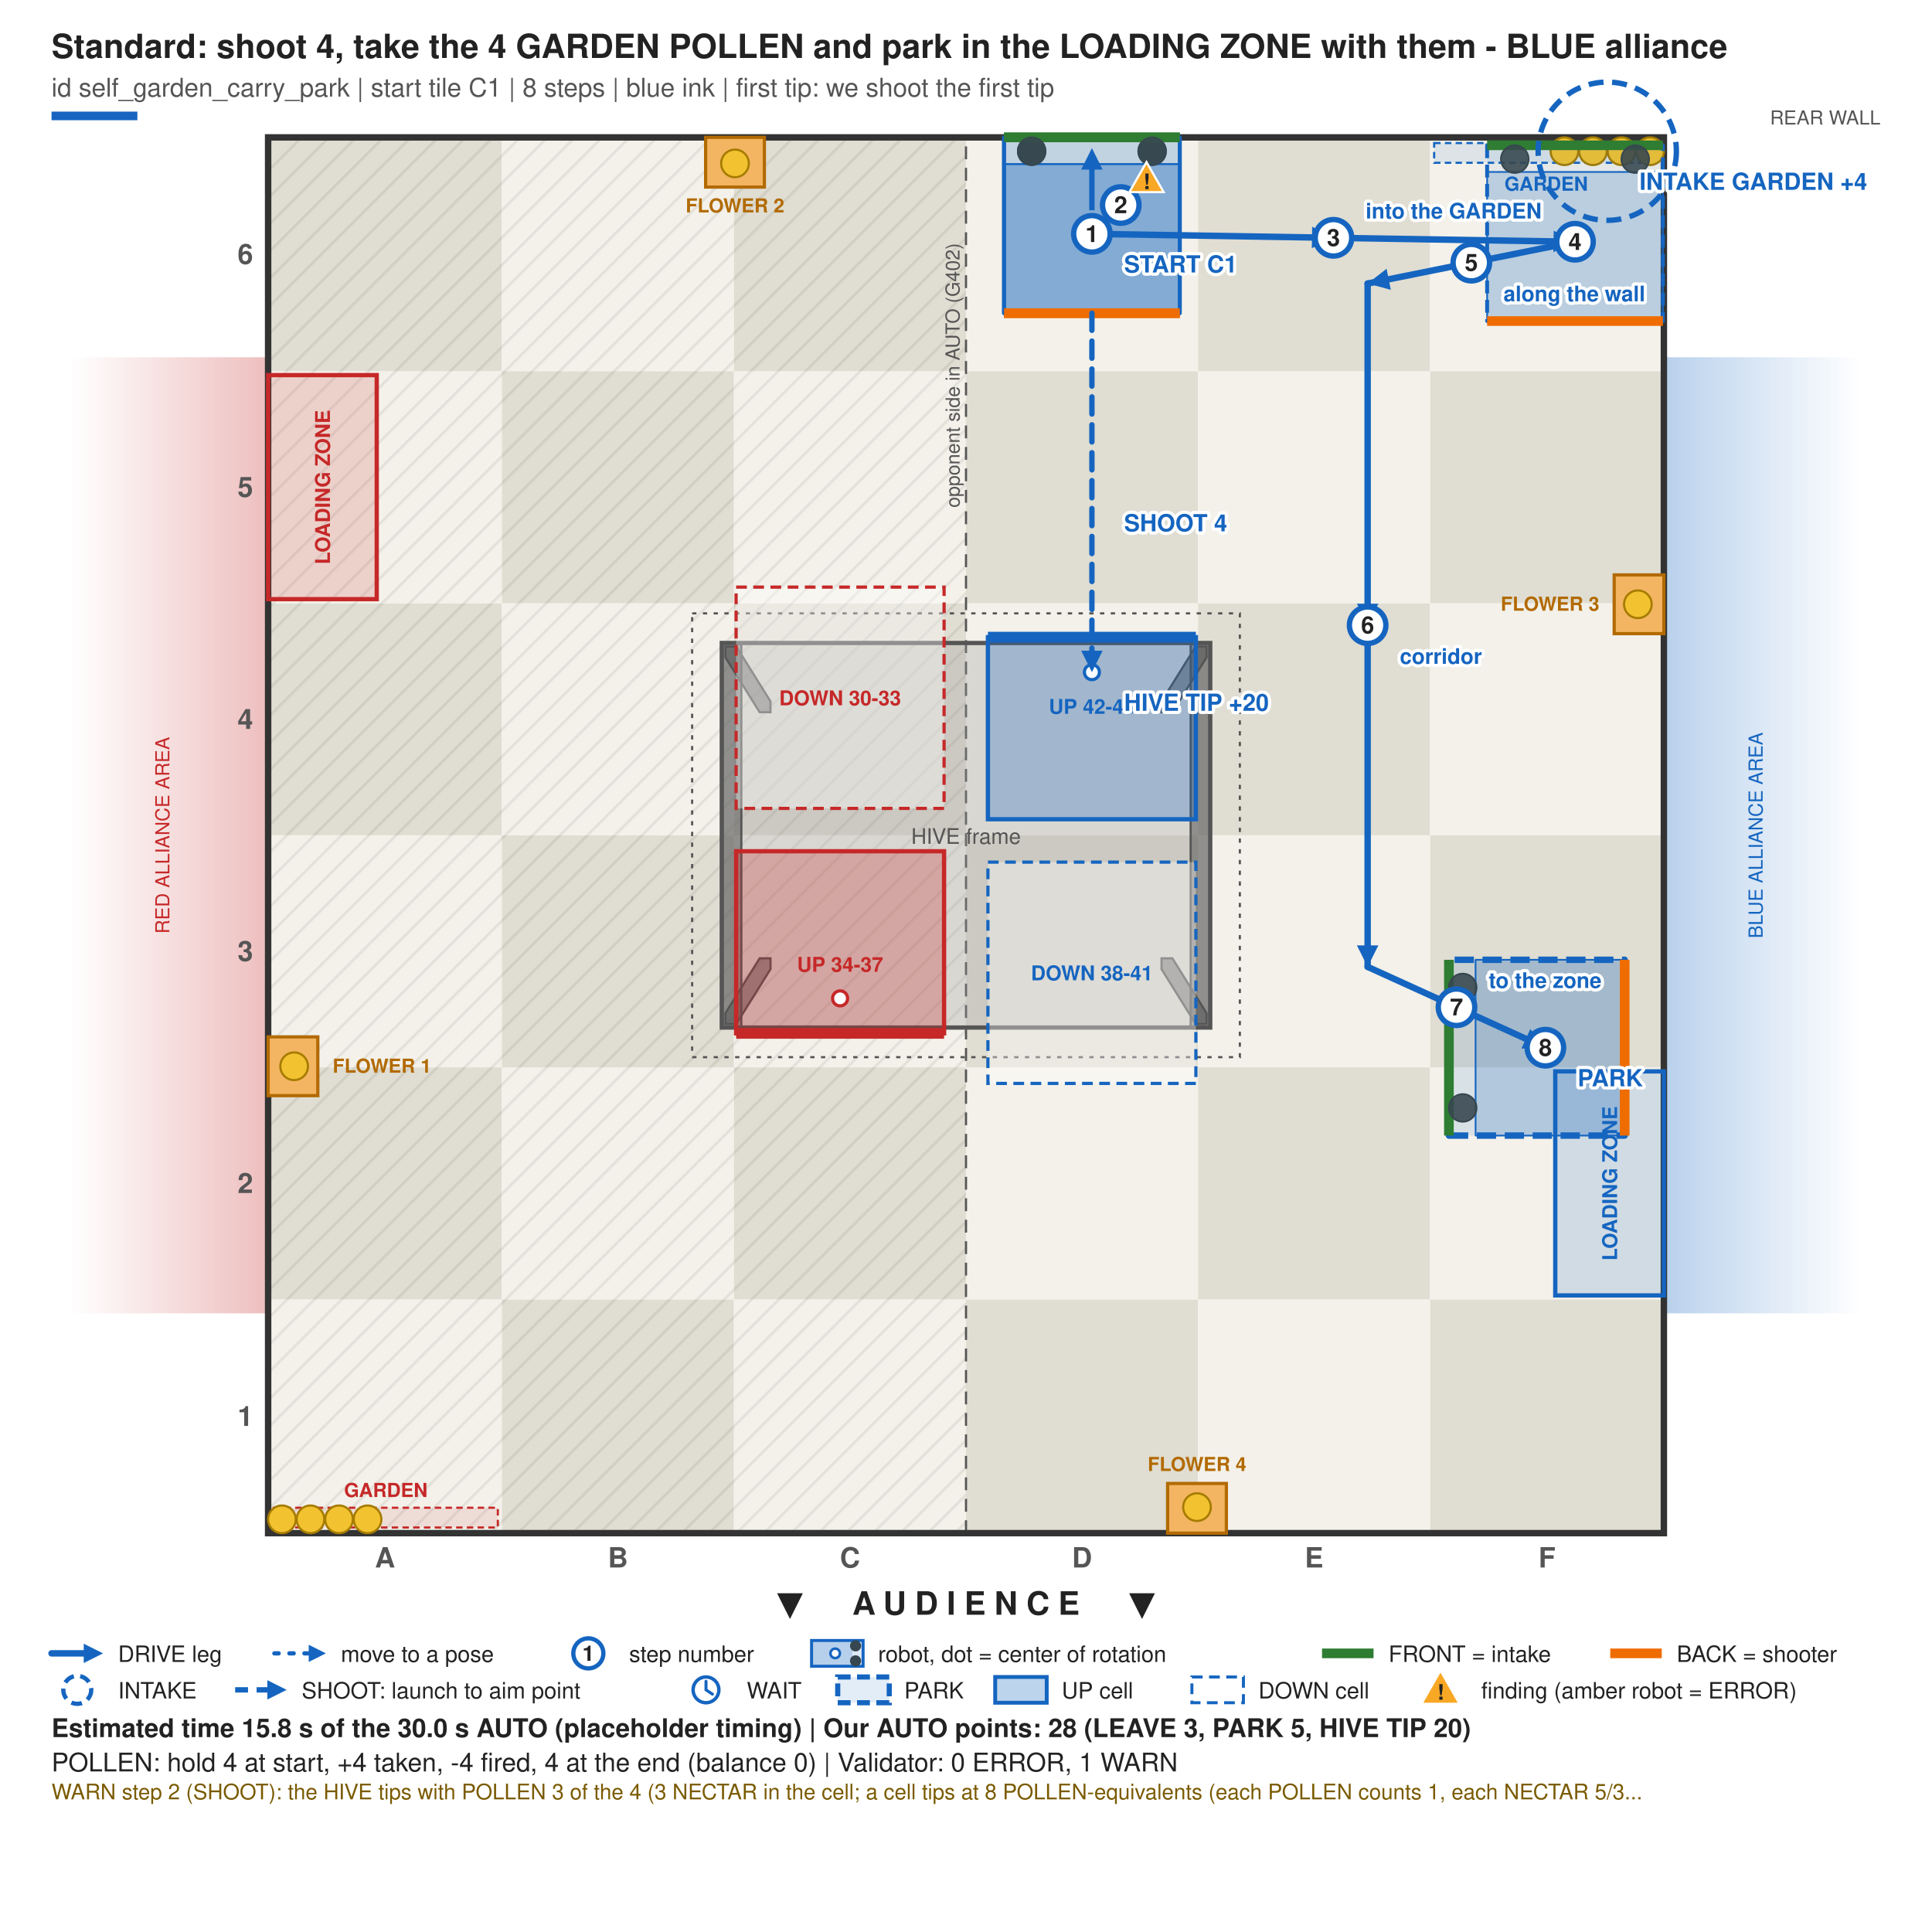
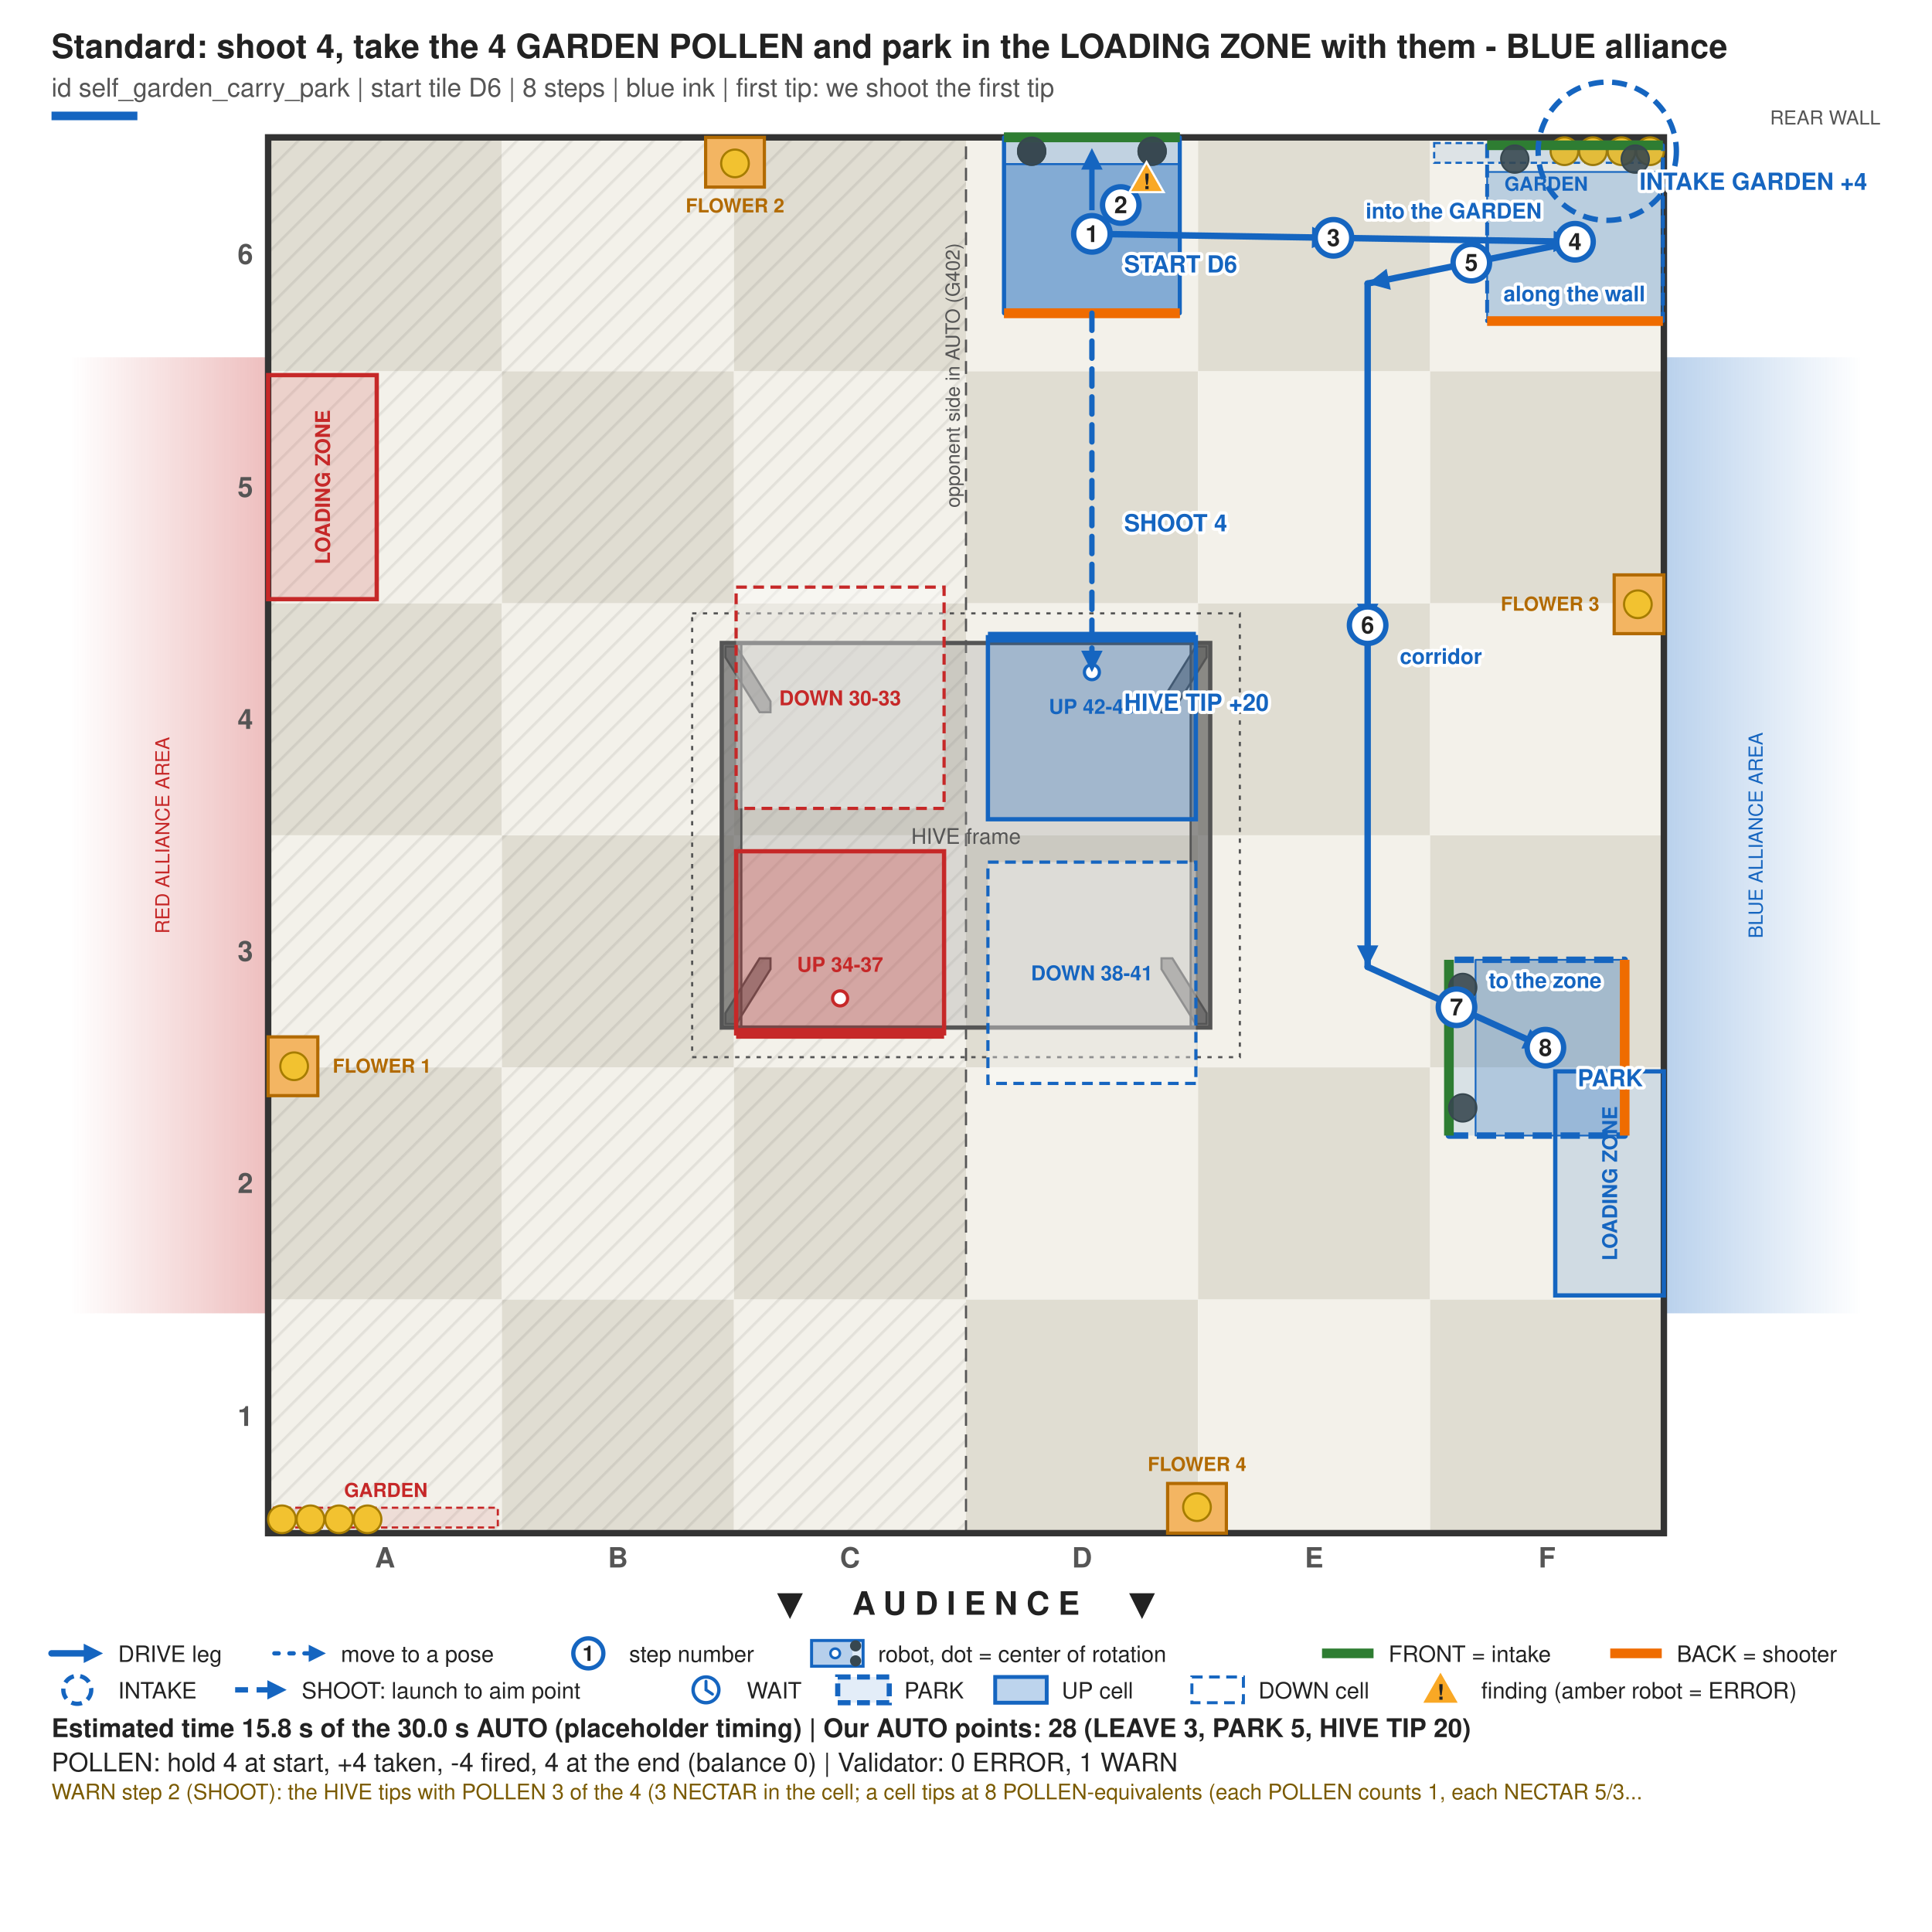
<svg xmlns="http://www.w3.org/2000/svg" viewBox="0 0 900 900" width="900" height="900" role="img" aria-labelledby="svg-title svg-desc" font-family="Helvetica, Arial, sans-serif">
  <defs>
    <linearGradient id="area-red" x1="1" y1="0" x2="0" y2="0">
      <stop offset="0" stop-color="#c62828" stop-opacity="0.30" />
      <stop offset="1" stop-color="#c62828" stop-opacity="0" />
    </linearGradient>
    <linearGradient id="area-blue" x1="0" y1="0" x2="1" y2="0">
      <stop offset="0" stop-color="#1565c0" stop-opacity="0.30" />
      <stop offset="1" stop-color="#1565c0" stop-opacity="0" />
    </linearGradient>
    <pattern id="opponent-hatch" width="9" height="9" patternUnits="userSpaceOnUse" patternTransform="rotate(45)">
      <line x1="0" y1="0" x2="0" y2="9" stroke="#000000" stroke-opacity="0.07" stroke-width="2.5" />
    </pattern>
  </defs>
  <rect id="background" x="0" y="0" width="900" height="900" fill="#ffffff" />
  <text id="title" x="24" y="27" font-size="15.52" font-weight="bold" fill="#222222">Standard: shoot 4, take the 4 GARDEN POLLEN and park in the LOADING ZONE with them - BLUE alliance</text>
-   <text id="subtitle" x="24" y="45" font-size="12" fill="#555555">id self_garden_carry_park  |  start tile C1  |  8 steps  |  blue ink  |  first tip: we shoot the first tip</text>
+   <text id="subtitle" x="24" y="45" font-size="12" fill="#555555">id self_garden_carry_park  |  start tile D6  |  8 steps  |  blue ink  |  first tip: we shoot the first tip</text>
  <rect x="24" y="52" width="40" height="4" fill="#1565c0" />
  <g id="field">
    <rect class="alliance-area" data-alliance="RED" x="32.9" y="166.43" width="92" height="445.37" fill="url(#area-red)" />
    <rect class="alliance-area" data-alliance="BLUE" x="775.1" y="166.43" width="92" height="445.37" fill="url(#area-blue)" />
    <text x="78.9" y="389.12" font-size="9" fill="#c62828" text-anchor="middle" transform="rotate(-90 78.9 389.12)">RED ALLIANCE AREA</text>
    <text x="821.1" y="389.12" font-size="9" fill="#1565c0" text-anchor="middle" transform="rotate(-90 821.1 389.12)">BLUE ALLIANCE AREA</text>
    <rect class="tile" data-tile="A1" x="124.9" y="605.3" width="108.9" height="108.9" fill="#f3f1ea" />
    <rect class="tile" data-tile="A2" x="124.9" y="497.2" width="108.9" height="108.1" fill="#e0ddd2" />
    <rect class="tile" data-tile="A3" x="124.9" y="389.1" width="108.9" height="108.1" fill="#f3f1ea" />
    <rect class="tile" data-tile="A4" x="124.9" y="281" width="108.9" height="108.1" fill="#e0ddd2" />
    <rect class="tile" data-tile="A5" x="124.9" y="172.9" width="108.9" height="108.1" fill="#f3f1ea" />
    <rect class="tile" data-tile="A6" x="124.9" y="64" width="108.9" height="108.9" fill="#e0ddd2" />
    <rect class="tile" data-tile="B1" x="233.8" y="605.3" width="108.1" height="108.9" fill="#e0ddd2" />
    <rect class="tile" data-tile="B2" x="233.8" y="497.2" width="108.1" height="108.1" fill="#f3f1ea" />
    <rect class="tile" data-tile="B3" x="233.8" y="389.1" width="108.1" height="108.1" fill="#e0ddd2" />
    <rect class="tile" data-tile="B4" x="233.8" y="281" width="108.1" height="108.1" fill="#f3f1ea" />
    <rect class="tile" data-tile="B5" x="233.8" y="172.9" width="108.1" height="108.1" fill="#e0ddd2" />
    <rect class="tile" data-tile="B6" x="233.8" y="64" width="108.1" height="108.9" fill="#f3f1ea" />
    <rect class="tile" data-tile="C1" x="341.9" y="605.3" width="108.1" height="108.9" fill="#f3f1ea" />
    <rect class="tile" data-tile="C2" x="341.9" y="497.2" width="108.1" height="108.1" fill="#e0ddd2" />
    <rect class="tile" data-tile="C3" x="341.9" y="389.1" width="108.1" height="108.1" fill="#f3f1ea" />
    <rect class="tile" data-tile="C4" x="341.9" y="281" width="108.1" height="108.1" fill="#e0ddd2" />
    <rect class="tile" data-tile="C5" x="341.9" y="172.9" width="108.1" height="108.1" fill="#f3f1ea" />
    <rect class="tile" data-tile="C6" x="341.9" y="64" width="108.1" height="108.9" fill="#e0ddd2" />
    <rect class="tile" data-tile="D1" x="450" y="605.3" width="108.1" height="108.9" fill="#e0ddd2" />
    <rect class="tile" data-tile="D2" x="450" y="497.2" width="108.1" height="108.1" fill="#f3f1ea" />
    <rect class="tile" data-tile="D3" x="450" y="389.1" width="108.1" height="108.1" fill="#e0ddd2" />
    <rect class="tile" data-tile="D4" x="450" y="281" width="108.1" height="108.1" fill="#f3f1ea" />
    <rect class="tile" data-tile="D5" x="450" y="172.9" width="108.1" height="108.1" fill="#e0ddd2" />
    <rect class="tile" data-tile="D6" x="450" y="64" width="108.1" height="108.9" fill="#f3f1ea" />
    <rect class="tile" data-tile="E1" x="558.1" y="605.3" width="108.1" height="108.9" fill="#f3f1ea" />
    <rect class="tile" data-tile="E2" x="558.1" y="497.2" width="108.1" height="108.1" fill="#e0ddd2" />
    <rect class="tile" data-tile="E3" x="558.1" y="389.1" width="108.1" height="108.1" fill="#f3f1ea" />
    <rect class="tile" data-tile="E4" x="558.1" y="281" width="108.1" height="108.1" fill="#e0ddd2" />
    <rect class="tile" data-tile="E5" x="558.1" y="172.9" width="108.1" height="108.1" fill="#f3f1ea" />
    <rect class="tile" data-tile="E6" x="558.1" y="64" width="108.1" height="108.9" fill="#e0ddd2" />
    <rect class="tile" data-tile="F1" x="666.2" y="605.3" width="108.9" height="108.9" fill="#e0ddd2" />
    <rect class="tile" data-tile="F2" x="666.2" y="497.2" width="108.9" height="108.1" fill="#f3f1ea" />
    <rect class="tile" data-tile="F3" x="666.2" y="389.1" width="108.9" height="108.1" fill="#e0ddd2" />
    <rect class="tile" data-tile="F4" x="666.2" y="281" width="108.9" height="108.1" fill="#f3f1ea" />
    <rect class="tile" data-tile="F5" x="666.2" y="172.9" width="108.9" height="108.1" fill="#e0ddd2" />
    <rect class="tile" data-tile="F6" x="666.2" y="64" width="108.9" height="108.9" fill="#f3f1ea" />
    <rect id="opponent-side" x="124.9" y="64" width="325.1" height="650.2" fill="url(#opponent-hatch)" />
    <line id="side-line" x1="450" y1="714.2" x2="450" y2="64" stroke="#555555" stroke-width="1" stroke-dasharray="6 4" />
    <text id="opponent-label" x="447" y="174.86" font-size="9" fill="#555555" text-anchor="middle" transform="rotate(-90 447 174.86)">opponent side in AUTO (G402)</text>
    <text class="tile-label" x="179.35" y="730.2" font-size="13" font-weight="bold" text-anchor="middle" fill="#555555">A</text>
    <text class="tile-label" x="287.85" y="730.2" font-size="13" font-weight="bold" text-anchor="middle" fill="#555555">B</text>
    <text class="tile-label" x="395.95" y="730.2" font-size="13" font-weight="bold" text-anchor="middle" fill="#555555">C</text>
    <text class="tile-label" x="504.05" y="730.2" font-size="13" font-weight="bold" text-anchor="middle" fill="#555555">D</text>
    <text class="tile-label" x="612.15" y="730.2" font-size="13" font-weight="bold" text-anchor="middle" fill="#555555">E</text>
    <text class="tile-label" x="720.65" y="730.2" font-size="13" font-weight="bold" text-anchor="middle" fill="#555555">F</text>
    <text class="tile-label" x="117.9" y="664.25" font-size="13" font-weight="bold" text-anchor="end" fill="#555555">1</text>
    <text class="tile-label" x="117.9" y="555.75" font-size="13" font-weight="bold" text-anchor="end" fill="#555555">2</text>
    <text class="tile-label" x="117.9" y="447.65" font-size="13" font-weight="bold" text-anchor="end" fill="#555555">3</text>
    <text class="tile-label" x="117.9" y="339.55" font-size="13" font-weight="bold" text-anchor="end" fill="#555555">4</text>
    <text class="tile-label" x="117.9" y="231.45" font-size="13" font-weight="bold" text-anchor="end" fill="#555555">5</text>
    <text class="tile-label" x="117.9" y="122.95" font-size="13" font-weight="bold" text-anchor="end" fill="#555555">6</text>
    <rect id="field-border" x="124.9" y="64" width="650.2" height="650.2" fill="none" stroke="#333333" stroke-width="3" />
  </g>
  <g id="structures">
    <rect id="hive-frame" x="336.23" y="299.53" width="227.54" height="179.14" fill="#9a9a9a" fill-opacity="0.30" stroke="#555555" stroke-width="2" />
    <rect id="hive-keepout" x="322.43" y="285.73" width="255.14" height="206.74" fill="none" stroke="#555555" stroke-width="1" stroke-dasharray="2 3" />
    <g id="hive-solid">
      <polygon class="hive-foot" points="336.23,478.67 345.35,478.67 345.35,299.53 336.23,299.53" fill="#555555" fill-opacity="0.55" stroke="#555555" stroke-width="1" />
      <polygon class="hive-foot" points="554.65,478.67 563.77,478.67 563.77,299.53 554.65,299.53" fill="#555555" fill-opacity="0.55" stroke="#555555" stroke-width="1" />
      <polygon class="hive-foot" points="337.94,477.01 343,477.01 358.92,451.48 358.92,446.42 353.86,446.42 337.94,471.95" fill="#555555" fill-opacity="0.55" stroke="#555555" stroke-width="1" />
      <polygon class="hive-foot" points="337.94,306.25 353.86,331.78 358.92,331.78 358.92,326.72 343,301.19 337.94,301.19" fill="#555555" fill-opacity="0.55" stroke="#555555" stroke-width="1" />
      <polygon class="hive-foot" points="541.08,451.48 557,477.01 562.06,477.01 562.06,471.95 546.14,446.42 541.08,446.42" fill="#555555" fill-opacity="0.55" stroke="#555555" stroke-width="1" />
      <polygon class="hive-foot" points="541.08,331.78 546.14,331.78 562.06,306.25 562.06,301.19 557,301.19 541.08,326.72" fill="#555555" fill-opacity="0.55" stroke="#555555" stroke-width="1" />
    </g>
    <text x="450" y="393.1" font-size="10" fill="#555555" text-anchor="middle">HIVE frame</text>
    <g class="hive" data-alliance="RED">
      <g class="cell cell-down" data-alliance="RED" data-side="REAR">
        <rect x="342.91" y="273.5" width="96.88" height="103.09" fill="#ffffff" fill-opacity="0.35" stroke="#c62828" stroke-width="1.5" stroke-dasharray="5 3" />
        <text x="391.35" y="328.55" font-size="9.5" font-weight="bold" fill="#c62828" text-anchor="middle">DOWN 30-33</text>
      </g>
      <g class="cell cell-up" data-alliance="RED" data-side="AUDIENCE">
        <rect x="342.91" y="396.55" width="96.88" height="84.82" fill="#c62828" fill-opacity="0.28" stroke="#c62828" stroke-width="2" />
        <line class="cell-opening" x1="342.91" y1="481.38" x2="439.79" y2="481.38" stroke="#c62828" stroke-width="5" />
        <circle class="aim-point" cx="391.35" cy="465.08" r="3.5" fill="#ffffff" stroke="#c62828" stroke-width="1.5" />
        <text x="391.35" y="452.68" font-size="9.5" font-weight="bold" fill="#c62828" text-anchor="middle">UP 34-37</text>
      </g>
    </g>
    <g class="hive" data-alliance="BLUE">
      <g class="cell cell-down" data-alliance="BLUE" data-side="AUDIENCE">
        <rect x="460.21" y="401.61" width="96.88" height="103.09" fill="#ffffff" fill-opacity="0.35" stroke="#1565c0" stroke-width="1.5" stroke-dasharray="5 3" />
        <text x="508.65" y="456.66" font-size="9.5" font-weight="bold" fill="#1565c0" text-anchor="middle">DOWN 38-41</text>
      </g>
      <g class="cell cell-up" data-alliance="BLUE" data-side="REAR">
        <rect x="460.21" y="296.82" width="96.88" height="84.82" fill="#1565c0" fill-opacity="0.28" stroke="#1565c0" stroke-width="2" />
        <line class="cell-opening" x1="460.21" y1="296.82" x2="557.09" y2="296.82" stroke="#1565c0" stroke-width="5" />
        <circle class="aim-point" cx="508.65" cy="313.12" r="3.5" fill="#ffffff" stroke="#1565c0" stroke-width="1.5" />
        <text x="508.65" y="332.52" font-size="9.5" font-weight="bold" fill="#1565c0" text-anchor="middle">UP 42-45</text>
      </g>
    </g>
    <g class="flower" data-flower="1">
      <rect x="124.9" y="483.02" width="23.15" height="27.37" fill="#f3b562" stroke="#b26a00" stroke-width="1.5" />
      <circle cx="137.02" cy="496.71" r="6.44" fill="#f2c230" stroke="#a67c00" stroke-width="1" />
      <text x="154.95" y="499.71" font-size="9" fill="#b26a00" font-weight="bold" text-anchor="start">FLOWER 1</text>
    </g>
    <g class="flower" data-flower="2">
      <rect x="328.71" y="64" width="27.37" height="23.15" fill="#f3b562" stroke="#b26a00" stroke-width="1.5" />
      <circle cx="342.39" cy="76.12" r="6.44" fill="#f2c230" stroke="#a67c00" stroke-width="1" />
      <text x="342.39" y="98.95" font-size="9" fill="#b26a00" font-weight="bold" text-anchor="middle">FLOWER 2</text>
    </g>
    <g class="flower" data-flower="3">
      <rect x="751.95" y="267.81" width="23.15" height="27.37" fill="#f3b562" stroke="#b26a00" stroke-width="1.5" />
      <circle cx="762.98" cy="281.49" r="6.44" fill="#f2c230" stroke="#a67c00" stroke-width="1" />
      <text x="745.05" y="284.49" font-size="9" fill="#b26a00" font-weight="bold" text-anchor="end">FLOWER 3</text>
    </g>
    <g class="flower" data-flower="4">
      <rect x="543.92" y="691.05" width="27.37" height="23.15" fill="#f3b562" stroke="#b26a00" stroke-width="1.5" />
      <circle cx="557.61" cy="702.08" r="6.44" fill="#f2c230" stroke="#a67c00" stroke-width="1" />
      <text x="557.61" y="685.25" font-size="9" fill="#b26a00" font-weight="bold" text-anchor="middle">FLOWER 4</text>
    </g>
    <g class="garden" data-alliance="RED">
      <rect x="127.54" y="702.36" width="104.37" height="9.2" fill="#c62828" fill-opacity="0.10" stroke="#c62828" stroke-width="1" stroke-dasharray="3 2" />
      <circle class="pollen" cx="131.34" cy="707.76" r="6.44" fill="#f2c230" stroke="#a67c00" stroke-width="1" />
      <circle class="pollen" cx="144.63" cy="707.76" r="6.44" fill="#f2c230" stroke="#a67c00" stroke-width="1" />
      <circle class="pollen" cx="157.93" cy="707.76" r="6.44" fill="#f2c230" stroke="#a67c00" stroke-width="1" />
      <circle class="pollen" cx="171.22" cy="707.76" r="6.44" fill="#f2c230" stroke="#a67c00" stroke-width="1" />
      <text x="179.73" y="697.36" font-size="9" fill="#c62828" text-anchor="middle" font-weight="bold">GARDEN</text>
    </g>
    <g class="loading-zone" data-alliance="RED">
      <rect x="124.9" y="174.74" width="50.6" height="104.37" fill="#c62828" fill-opacity="0.16" stroke="#c62828" stroke-width="2" />
      <text x="150.2" y="230.43" font-size="9.5" font-weight="bold" fill="#c62828" text-anchor="middle" transform="rotate(-90 150.2 226.93)">LOADING ZONE</text>
    </g>
    <g class="garden" data-alliance="BLUE">
      <rect x="668.09" y="66.64" width="104.37" height="9.2" fill="#1565c0" fill-opacity="0.10" stroke="#1565c0" stroke-width="1" stroke-dasharray="3 2" />
      <circle class="pollen" cx="768.66" cy="70.44" r="6.44" fill="#f2c230" stroke="#a67c00" stroke-width="1" />
      <circle class="pollen" cx="755.37" cy="70.44" r="6.44" fill="#f2c230" stroke="#a67c00" stroke-width="1" />
      <circle class="pollen" cx="742.07" cy="70.44" r="6.44" fill="#f2c230" stroke="#a67c00" stroke-width="1" />
      <circle class="pollen" cx="728.78" cy="70.44" r="6.44" fill="#f2c230" stroke="#a67c00" stroke-width="1" />
      <text x="720.27" y="88.84" font-size="9" fill="#1565c0" text-anchor="middle" font-weight="bold">GARDEN</text>
    </g>
    <g class="loading-zone" data-alliance="BLUE">
      <rect x="724.5" y="499.09" width="50.6" height="104.37" fill="#1565c0" fill-opacity="0.16" stroke="#1565c0" stroke-width="2" />
      <text x="749.8" y="554.77" font-size="9.5" font-weight="bold" fill="#1565c0" text-anchor="middle" transform="rotate(-90 749.8 551.27)">LOADING ZONE</text>
    </g>
    <text id="audience-label" x="450" y="752.2" font-size="15" font-weight="bold" letter-spacing="4" text-anchor="middle" fill="#222222">AUDIENCE</text>
    <polygon class="compass-arrow" points="362,742.2 374,742.2 368,754.2" fill="#222222" />
    <polygon class="compass-arrow" points="526,742.2 538,742.2 532,754.2" fill="#222222" />
    <text x="876" y="58" font-size="9" fill="#555555" text-anchor="end">REAR WALL</text>
  </g>
  <g id="route" data-ink="#1565c0" data-alliance="BLUE" data-route="self_garden_carry_park">
    <g class="drive-leg" data-step="3" data-mode="CONSTANT">
      <path class="leg" d="M 508.65 108.94 L 733.7 112.62" fill="none" stroke="#1565c0" stroke-width="3" stroke-linecap="round" stroke-linejoin="round" />
      <polygon class="arrowhead" points="621.18,110.78 611.09,115.62 611.26,105.62" fill="#1565c0" />
      <polygon class="arrowhead" points="733.7,112.62 723.62,117.46 723.78,107.46" fill="#1565c0" />
    </g>
    <g class="drive-leg" data-step="5" data-mode="CONSTANT">
      <path class="leg" d="M 733.7 112.62 L 637.1 132.08" fill="none" stroke="#1565c0" stroke-width="3" stroke-linecap="round" stroke-linejoin="round" />
      <polygon class="arrowhead" points="637.1,132.08 645.92,125.2 647.89,135.01" fill="#1565c0" />
    </g>
    <g class="drive-leg" data-step="6" data-mode="REVERSE_TANGENT">
      <path class="leg" d="M 637.1 132.08 L 637.1 450.4" fill="none" stroke="#1565c0" stroke-width="3" stroke-linecap="round" stroke-linejoin="round" />
      <polygon class="arrowhead" points="637.1,291.24 632.1,281.24 642.1,281.24" fill="#1565c0" />
      <polygon class="arrowhead" points="637.1,450.4 632.1,440.4 642.1,440.4" fill="#1565c0" />
    </g>
    <g class="drive-leg" data-step="7" data-mode="LINEAR">
      <path class="leg" d="M 637.1 450.4 L 719.9 488.05" fill="none" stroke="#1565c0" stroke-width="3" stroke-linecap="round" stroke-linejoin="round" />
      <polygon class="arrowhead" points="719.9,488.05 708.73,488.46 712.87,479.36" fill="#1565c0" />
    </g>
    <g id="start-footprint" class="footprint start" data-step="1">
      <polygon class="outline" points="467.71,64 467.71,145.88 549.59,145.88 549.59,64" fill="#1565c0" fill-opacity="0.14" stroke="#1565c0" stroke-width="1.8" stroke-linejoin="round" />
      <polygon class="chassis" points="467.71,76.42 467.71,145.88 549.59,145.88 549.59,76.42" fill="#1565c0" fill-opacity="0.2" stroke="#1565c0" stroke-width="0.8" stroke-linejoin="round" />
      <line class="front-edge" x1="467.71" y1="64" x2="549.59" y2="64" stroke="#2e7d32" stroke-width="4.5" />
      <line class="back-edge" x1="467.71" y1="145.88" x2="549.59" y2="145.88" stroke="#ef6c00" stroke-width="4.5" />
      <circle class="wheel" data-wheel="LEFT" cx="480.59" cy="70.44" r="6.44" fill="#37474f" fill-opacity="0.88" stroke="#37474f" stroke-width="0.8" />
      <circle class="wheel" data-wheel="RIGHT" cx="536.71" cy="70.44" r="6.44" fill="#37474f" fill-opacity="0.88" stroke="#37474f" stroke-width="0.8" />
      <g class="pose-point" data-x="83.42" data-y="131.58">
        <circle cx="508.65" cy="108.94" r="3.4" fill="#ffffff" fill-opacity="0.92" stroke="#1565c0" stroke-width="1.6" />
        <line x1="505.25" y1="108.94" x2="512.05" y2="108.94" stroke="#1565c0" stroke-width="1" />
        <line x1="508.65" y1="105.54" x2="508.65" y2="112.34" stroke="#1565c0" stroke-width="1" />
      </g>
      <line class="heading-arrow" x1="508.65" y1="97.94" x2="508.65" y2="77" stroke="#1565c0" stroke-width="2.5" />
      <polygon class="arrowhead" points="508.65,69 513.65,79 503.65,79" fill="#1565c0" />
    </g>
    <g class="shoot-pose" data-step="2" data-nominal="false">
      <polygon class="outline" points="467.71,64 467.71,145.88 549.59,145.88 549.59,64" fill="#1565c0" fill-opacity="0.1" stroke="#1565c0" stroke-width="1.8" stroke-linejoin="round" />
      <polygon class="chassis" points="467.71,76.42 467.71,145.88 549.59,145.88 549.59,76.42" fill="#1565c0" fill-opacity="0.2" stroke="#1565c0" stroke-width="0.8" stroke-linejoin="round" />
      <line class="front-edge" x1="467.71" y1="64" x2="549.59" y2="64" stroke="#2e7d32" stroke-width="4.5" />
      <line class="back-edge" x1="467.71" y1="145.88" x2="549.59" y2="145.88" stroke="#ef6c00" stroke-width="4.5" />
      <circle class="wheel" data-wheel="LEFT" cx="480.59" cy="70.44" r="6.44" fill="#37474f" fill-opacity="0.88" stroke="#37474f" stroke-width="0.8" />
      <circle class="wheel" data-wheel="RIGHT" cx="536.71" cy="70.44" r="6.44" fill="#37474f" fill-opacity="0.88" stroke="#37474f" stroke-width="0.8" />
      <g class="pose-point" data-x="83.42" data-y="131.58">
        <circle cx="508.65" cy="108.94" r="3.4" fill="#ffffff" fill-opacity="0.92" stroke="#1565c0" stroke-width="1.6" />
        <line x1="505.25" y1="108.94" x2="512.05" y2="108.94" stroke="#1565c0" stroke-width="1" />
        <line x1="508.65" y1="105.54" x2="508.65" y2="112.34" stroke="#1565c0" stroke-width="1" />
      </g>
      <line class="shot" x1="508.65" y1="145.88" x2="508.65" y2="304.12" stroke="#1565c0" stroke-width="2.5" stroke-dasharray="8 5" stroke-linecap="round" />
      <polygon class="arrowhead" points="508.65,313.12 503.65,303.12 513.65,303.12" fill="#1565c0" />
    </g>
    <g class="intake" data-step="4" data-source="GARDEN">
      <polygon class="outline" points="692.76,67.68 692.76,149.56 774.64,149.56 774.64,67.68" fill="#1565c0" fill-opacity="0.07" stroke="#1565c0" stroke-width="1.8" stroke-dasharray="6 3" stroke-linejoin="round" />
      <polygon class="chassis" points="692.76,80.1 692.76,149.56 774.64,149.56 774.64,80.1" fill="#1565c0" fill-opacity="0.2" stroke="#1565c0" stroke-width="0.8" stroke-linejoin="round" />
      <line class="front-edge" x1="692.76" y1="67.68" x2="774.64" y2="67.68" stroke="#2e7d32" stroke-width="4.5" />
      <line class="back-edge" x1="692.76" y1="149.56" x2="774.64" y2="149.56" stroke="#ef6c00" stroke-width="4.5" />
      <circle class="wheel" data-wheel="LEFT" cx="705.64" cy="74.12" r="6.44" fill="#37474f" fill-opacity="0.88" stroke="#37474f" stroke-width="0.8" />
      <circle class="wheel" data-wheel="RIGHT" cx="761.76" cy="74.12" r="6.44" fill="#37474f" fill-opacity="0.88" stroke="#37474f" stroke-width="0.8" />
      <g class="pose-point" data-x="132.35" data-y="130.78">
        <circle cx="733.7" cy="112.62" r="3.4" fill="#ffffff" fill-opacity="0.92" stroke="#1565c0" stroke-width="1.6" />
        <line x1="730.3" y1="112.62" x2="737.1" y2="112.62" stroke="#1565c0" stroke-width="1" />
        <line x1="733.7" y1="109.22" x2="733.7" y2="116.02" stroke="#1565c0" stroke-width="1" />
      </g>
      <circle class="intake-ring" cx="748.72" cy="70.44" r="32.2" fill="none" stroke="#1565c0" stroke-width="2.5" stroke-dasharray="7 4" />
    </g>
    <g class="park-outline" data-step="8">
      <polygon class="outline" points="674.96,528.99 756.84,528.99 756.84,447.11 674.96,447.11" fill="#1565c0" fill-opacity="0.12" stroke="#1565c0" stroke-width="3" stroke-dasharray="9 4" stroke-linejoin="round" />
      <polygon class="chassis" points="687.38,528.99 756.84,528.99 756.84,447.11 687.38,447.11" fill="#1565c0" fill-opacity="0.2" stroke="#1565c0" stroke-width="0.8" stroke-linejoin="round" />
      <line class="front-edge" x1="674.96" y1="528.99" x2="674.96" y2="447.11" stroke="#2e7d32" stroke-width="4.5" />
      <line class="back-edge" x1="756.84" y1="528.99" x2="756.84" y2="447.11" stroke="#ef6c00" stroke-width="4.5" />
      <circle class="wheel" data-wheel="LEFT" cx="681.4" cy="516.11" r="6.44" fill="#37474f" fill-opacity="0.88" stroke="#37474f" stroke-width="0.8" />
      <circle class="wheel" data-wheel="RIGHT" cx="681.4" cy="459.99" r="6.44" fill="#37474f" fill-opacity="0.88" stroke="#37474f" stroke-width="0.8" />
      <g class="pose-point" data-x="129.35" data-y="49.16">
        <circle cx="719.9" cy="488.05" r="3.4" fill="#ffffff" fill-opacity="0.92" stroke="#1565c0" stroke-width="1.6" />
        <line x1="716.5" y1="488.05" x2="723.3" y2="488.05" stroke="#1565c0" stroke-width="1" />
        <line x1="719.9" y1="484.65" x2="719.9" y2="491.45" stroke="#1565c0" stroke-width="1" />
      </g>
    </g>
    <g id="badges">
      <g class="badge" data-step="1" data-kind="START">
        <circle cx="508.65" cy="108.94" r="8.5" fill="#ffffff" stroke="#1565c0" stroke-width="2.5" />
        <text x="508.65" y="112.74" font-size="11" font-weight="bold" text-anchor="middle" fill="#222222">1</text>
      </g>
      <g class="badge" data-step="2" data-kind="SHOOT">
        <circle cx="522.09" cy="95.51" r="8.5" fill="#ffffff" stroke="#1565c0" stroke-width="2.5" />
        <text x="522.09" y="99.31" font-size="11" font-weight="bold" text-anchor="middle" fill="#222222">2</text>
      </g>
      <g class="badge" data-step="3" data-kind="DRIVE">
        <circle cx="621.18" cy="110.78" r="8.5" fill="#ffffff" stroke="#1565c0" stroke-width="2.5" />
        <text x="621.18" y="114.58" font-size="11" font-weight="bold" text-anchor="middle" fill="#222222">3</text>
      </g>
      <g class="badge" data-step="4" data-kind="INTAKE">
        <circle cx="733.7" cy="112.62" r="8.5" fill="#ffffff" stroke="#1565c0" stroke-width="2.5" />
        <text x="733.7" y="116.42" font-size="11" font-weight="bold" text-anchor="middle" fill="#222222">4</text>
      </g>
      <g class="badge" data-step="5" data-kind="DRIVE">
        <circle cx="685.4" cy="122.35" r="8.5" fill="#ffffff" stroke="#1565c0" stroke-width="2.5" />
        <text x="685.4" y="126.15" font-size="11" font-weight="bold" text-anchor="middle" fill="#222222">5</text>
      </g>
      <g class="badge" data-step="6" data-kind="DRIVE">
        <circle cx="637.1" cy="291.24" r="8.5" fill="#ffffff" stroke="#1565c0" stroke-width="2.5" />
        <text x="637.1" y="295.04" font-size="11" font-weight="bold" text-anchor="middle" fill="#222222">6</text>
      </g>
      <g class="badge" data-step="7" data-kind="DRIVE">
        <circle cx="678.5" cy="469.22" r="8.5" fill="#ffffff" stroke="#1565c0" stroke-width="2.5" />
        <text x="678.5" y="473.02" font-size="11" font-weight="bold" text-anchor="middle" fill="#222222">7</text>
      </g>
      <g class="badge" data-step="8" data-kind="PARK">
        <circle cx="719.9" cy="488.05" r="8.5" fill="#ffffff" stroke="#1565c0" stroke-width="2.5" />
        <text x="719.9" y="491.85" font-size="11" font-weight="bold" text-anchor="middle" fill="#222222">8</text>
      </g>
    </g>
    <g id="step-labels">
-       <text class="step-label" x="523.65" y="126.94" font-size="11" font-weight="bold" fill="#1565c0" text-anchor="start" stroke="#ffffff" stroke-width="3" stroke-linejoin="round" paint-order="stroke">START C1</text>
+       <text class="step-label" x="523.65" y="126.94" font-size="11" font-weight="bold" fill="#1565c0" text-anchor="start" stroke="#ffffff" stroke-width="3" stroke-linejoin="round" paint-order="stroke">START D6</text>
      <text class="step-label" x="523.65" y="247.5" font-size="11" font-weight="bold" fill="#1565c0" text-anchor="start" stroke="#ffffff" stroke-width="3" stroke-linejoin="round" paint-order="stroke">SHOOT 4</text>
      <text class="step-label" x="523.65" y="331.12" font-size="11" font-weight="bold" fill="#1565c0" text-anchor="start" stroke="#ffffff" stroke-width="3" stroke-linejoin="round" paint-order="stroke">HIVE TIP +20</text>
      <text class="step-label" x="636.18" y="101.78" font-size="10" font-weight="bold" fill="#1565c0" text-anchor="start" stroke="#ffffff" stroke-width="3" stroke-linejoin="round" paint-order="stroke">into the GARDEN</text>
      <text class="step-label" x="763.72" y="88.44" font-size="11" font-weight="bold" fill="#1565c0" text-anchor="start" stroke="#ffffff" stroke-width="3" stroke-linejoin="round" paint-order="stroke">INTAKE GARDEN +4</text>
      <text class="step-label" x="700.4" y="140.35" font-size="10" font-weight="bold" fill="#1565c0" text-anchor="start" stroke="#ffffff" stroke-width="3" stroke-linejoin="round" paint-order="stroke">along the wall</text>
      <text class="step-label" x="652.1" y="309.24" font-size="10" font-weight="bold" fill="#1565c0" text-anchor="start" stroke="#ffffff" stroke-width="3" stroke-linejoin="round" paint-order="stroke">corridor</text>
      <text class="step-label" x="693.5" y="460.22" font-size="10" font-weight="bold" fill="#1565c0" text-anchor="start" stroke="#ffffff" stroke-width="3" stroke-linejoin="round" paint-order="stroke">to the zone</text>
      <text class="step-label" x="734.9" y="506.05" font-size="11" font-weight="bold" fill="#1565c0" text-anchor="start" stroke="#ffffff" stroke-width="3" stroke-linejoin="round" paint-order="stroke">PARK</text>
    </g>
    <g id="issue-marks">
      <g class="issue-mark" data-step="2" data-severity="WARN">
        <polygon points="534.09,75.51 542.09,89.51 526.09,89.51" fill="#f9a825" stroke="#ffffff" stroke-width="1" />
        <text x="534.09" y="88.11" font-size="10" font-weight="bold" text-anchor="middle" fill="#222222">!</text>
      </g>
    </g>
  </g>
  <g id="legend">
    <g class="legend-item" data-icon="drive">
      <line x1="24" y1="770.2" x2="40" y2="770.2" stroke="#1565c0" stroke-width="3" stroke-linecap="round" />
      <polygon class="arrowhead" points="48,770.2 39,774.7 39,765.7" fill="#1565c0" />
      <text x="55" y="774.2" font-size="10.5" fill="#222222">DRIVE leg</text>
    </g>
    <g class="legend-item" data-icon="approach">
      <line x1="127.81" y1="770.2" x2="143.81" y2="770.2" stroke="#1565c0" stroke-width="2" stroke-dasharray="2 5" stroke-linecap="round" />
      <polygon class="arrowhead" points="151.81,770.2 143.81,774.2 143.81,766.2" fill="#1565c0" />
      <text x="158.81" y="774.2" font-size="10.5" fill="#222222">move to a pose</text>
    </g>
    <g class="legend-item" data-icon="badge">
      <circle cx="274.07" cy="770.2" r="7" fill="#ffffff" stroke="#1565c0" stroke-width="2" />
      <text x="274.07" y="773.7" font-size="10" font-weight="bold" text-anchor="middle" fill="#222222">1</text>
      <text x="293.07" y="774.2" font-size="10.5" fill="#222222">step number</text>
    </g>
    <g class="legend-item" data-icon="robot">
      <rect x="378.06" y="764.2" width="24" height="12" fill="#1565c0" fill-opacity="0.14" stroke="#1565c0" stroke-width="1.4" />
      <rect x="378.06" y="764.2" width="19" height="12" fill="#1565c0" fill-opacity="0.2" />
      <circle cx="398.56" cy="766.7" r="2.6" fill="#37474f" />
      <circle cx="398.56" cy="773.7" r="2.6" fill="#37474f" />
      <circle cx="389.06" cy="770.2" r="2.2" fill="#ffffff" stroke="#1565c0" stroke-width="1.2" />
      <text x="409.06" y="774.2" font-size="10.5" fill="#222222">robot, dot = center of rotation</text>
    </g>
    <g class="legend-item" data-icon="front">
      <line x1="615.85" y1="770.2" x2="639.85" y2="770.2" stroke="#2e7d32" stroke-width="4.5" />
      <text x="646.85" y="774.2" font-size="10.5" fill="#222222">FRONT = intake</text>
    </g>
    <g class="legend-item" data-icon="back">
      <line x1="750.11" y1="770.2" x2="774.11" y2="770.2" stroke="#ef6c00" stroke-width="4.5" />
      <text x="781.11" y="774.2" font-size="10.5" fill="#222222">BACK = shooter</text>
    </g>
    <g class="legend-item" data-icon="intake">
      <circle cx="36" cy="787.2" r="6.5" fill="none" stroke="#1565c0" stroke-width="2" stroke-dasharray="5 3" />
      <text x="55" y="791.2" font-size="10.5" fill="#222222">INTAKE</text>
    </g>
    <g class="legend-item" data-icon="shoot">
      <line x1="109.54" y1="787.2" x2="125.54" y2="787.2" stroke="#1565c0" stroke-width="2.5" stroke-dasharray="6 4" />
      <polygon class="arrowhead" points="133.54,787.2 124.54,791.7 124.54,782.7" fill="#1565c0" />
      <text x="140.54" y="791.2" font-size="10.5" fill="#222222">SHOOT: launch to aim point</text>
    </g>
    <g class="legend-item" data-icon="wait">
      <circle cx="328.88" cy="787.2" r="6" fill="#ffffff" stroke="#1565c0" stroke-width="1.6" />
      <polyline points="328.88,783.2 328.88,787.2 331.88,789.2" fill="none" stroke="#1565c0" stroke-width="1.4" stroke-linecap="round" />
      <text x="347.88" y="791.2" font-size="10.5" fill="#222222">WAIT</text>
    </g>
    <g class="legend-item" data-icon="park">
      <rect x="390.24" y="781.2" width="24" height="12" fill="#1565c0" fill-opacity="0.12" stroke="#1565c0" stroke-width="2.4" stroke-dasharray="6 3" />
      <text x="421.24" y="791.2" font-size="10.5" fill="#222222">PARK</text>
    </g>
    <g class="legend-item" data-icon="up">
      <rect x="463.6" y="781.2" width="24" height="12" fill="#1565c0" fill-opacity="0.28" stroke="#1565c0" stroke-width="1.8" />
      <text x="494.6" y="791.2" font-size="10.5" fill="#222222">UP cell</text>
    </g>
    <g class="legend-item" data-icon="down">
      <rect x="555.23" y="781.2" width="24" height="12" fill="#ffffff" fill-opacity="0.35" stroke="#1565c0" stroke-width="1.4" stroke-dasharray="5 3" />
      <text x="586.23" y="791.2" font-size="10.5" fill="#222222">DOWN cell</text>
    </g>
    <g class="legend-item" data-icon="issue">
      <polygon points="671.04,779.2 679.04,793.2 663.04,793.2" fill="#f9a825" />
      <text x="671.04" y="791.8" font-size="10" font-weight="bold" text-anchor="middle" fill="#222222">!</text>
      <text x="690.04" y="791.2" font-size="10.5" fill="#222222">finding (amber robot = ERROR)</text>
    </g>
  </g>
  <g id="footer">
    <text id="footer-metrics" x="24" y="809.2" font-size="12" font-weight="bold" fill="#222222">Estimated time 15.8 s of the 30.0 s AUTO (placeholder timing)   |   Our AUTO points: 28  (LEAVE 3, PARK 5, HIVE TIP 20)</text>
    <text id="footer-pollen" x="24" y="825.2" font-size="12" fill="#222222">POLLEN: hold 4 at start, +4 taken, -4 fired, 4 at the end (balance 0)   |   Validator: 0 ERROR, 1 WARN</text>
    <g class="issue-line" data-severity="WARN">
      <text x="24" y="838.2" font-size="10" fill="#7a5a00">WARN step 2 (SHOOT): the HIVE tips with POLLEN 3 of the 4 (3 NECTAR in the cell; a cell tips at 8 POLLEN-equivalents (each POLLEN counts 1, each NECTAR 5/3...</text>
    </g>
  </g>
</svg>
